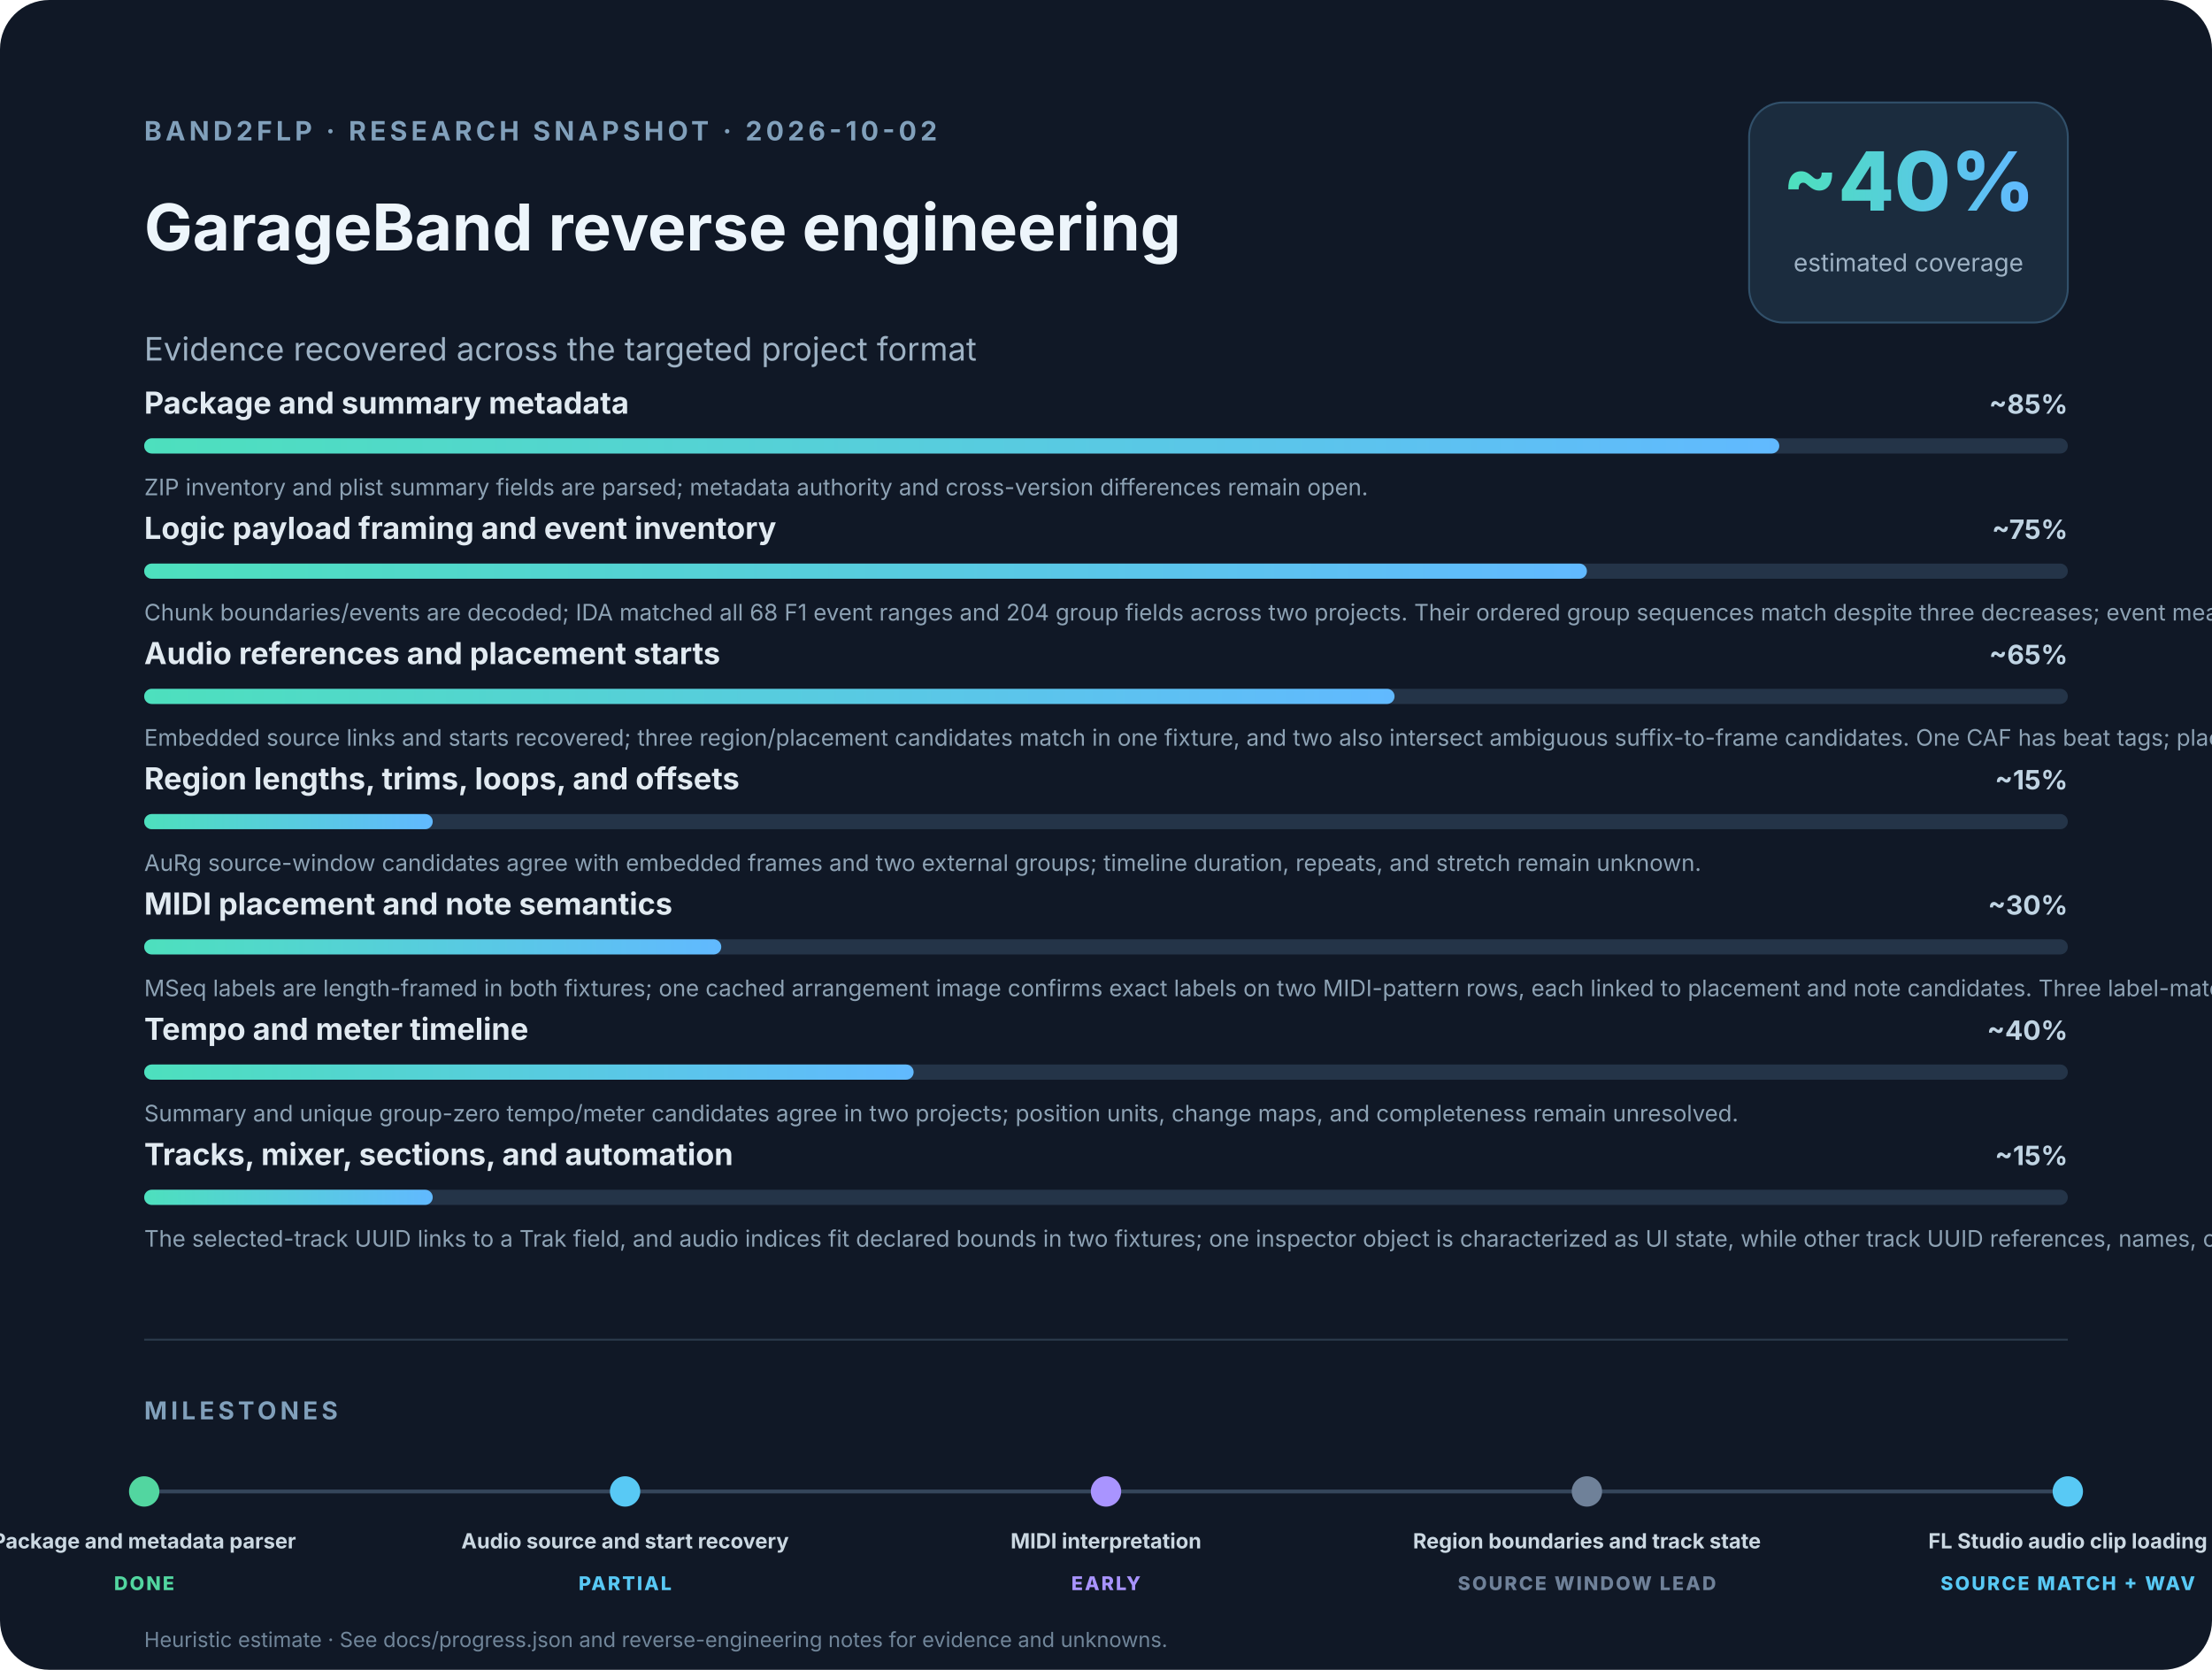
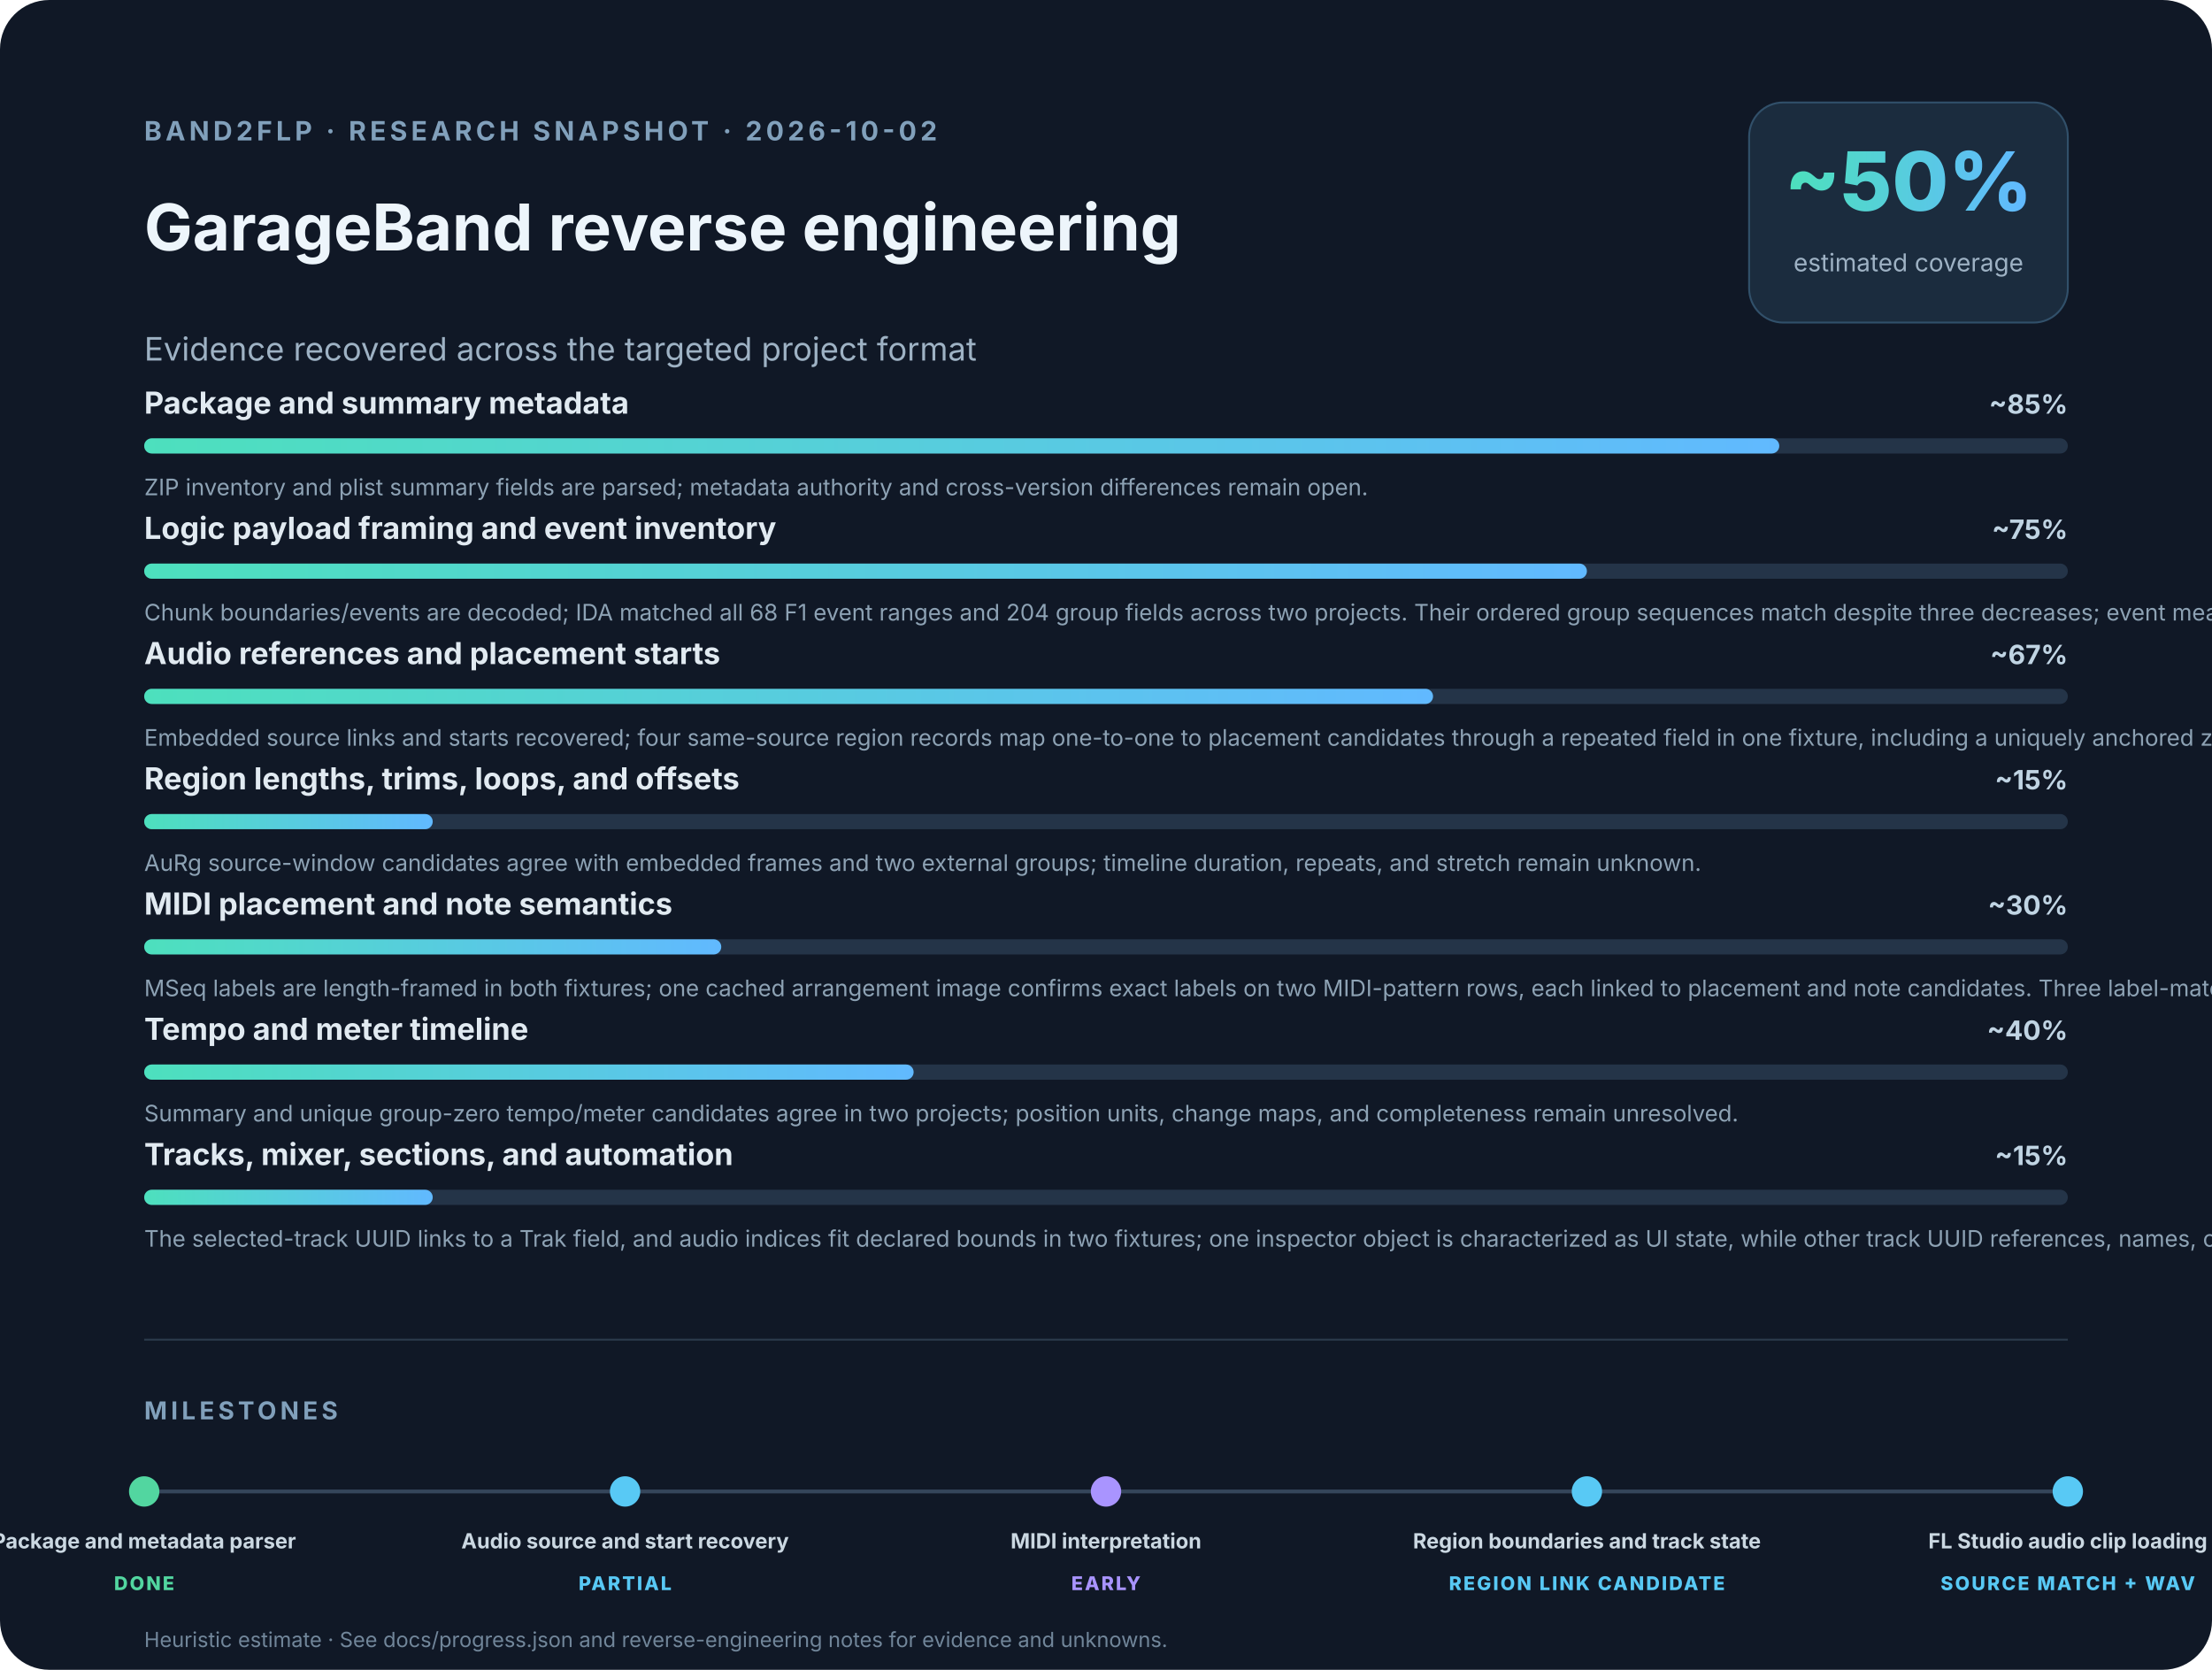
<svg xmlns="http://www.w3.org/2000/svg" viewBox="0 0 1166 880" role="img" aria-labelledby="title desc">
  <defs>
    <linearGradient id="accent" x1="0" x2="1">
      <stop offset="0" stop-color="#4de0bd" />
      <stop offset="1" stop-color="#61b9ff" />
    </linearGradient>
  </defs>
  <rect width="1166" height="880" rx="26" fill="#101826" />
  <text x="76" y="74" class="eyebrow">BAND2FLP · RESEARCH SNAPSHOT · 2026-10-02</text>
  <text x="76" y="132" class="headline">GarageBand reverse engineering</text>
  <text x="76" y="190" class="subhead">Evidence recovered across the targeted project format</text>
  <rect x="922" y="54" width="168" height="116" rx="18" fill="#1b2c3e" stroke="#31506a" />
-   <text x="1006" y="111" class="big-pct" text-anchor="middle">~40%</text>
+   <text x="1006" y="111" class="big-pct" text-anchor="middle">~50%</text>
  <text x="1006" y="143" class="small" text-anchor="middle">estimated coverage</text>
  <text x="76" y="218" class="row-title">Package and summary metadata</text>
  <text x="1090" y="218" class="row-pct" text-anchor="end">~85%</text>
  <rect x="76" y="231" width="1014" height="8" rx="4" class="bar-bg" />
  <rect x="76" y="231" width="861.9" height="8" rx="4" class="bar-fill" />
  <text x="76" y="261" class="row-note">ZIP inventory and plist summary fields are parsed; metadata authority and cross-version differences remain open.</text>
  <text x="76" y="284" class="row-title">Logic payload framing and event inventory</text>
  <text x="1090" y="284" class="row-pct" text-anchor="end">~75%</text>
  <rect x="76" y="297" width="1014" height="8" rx="4" class="bar-bg" />
  <rect x="76" y="297" width="760.5" height="8" rx="4" class="bar-fill" />
  <text x="76" y="327" class="row-note">Chunk boundaries/events are decoded; IDA matched all 68 F1 event ranges and 204 group fields across two projects. Their ordered group sequences match despite three decreases; event meanings remain unknown.</text>
  <text x="76" y="350" class="row-title">Audio references and placement starts</text>
-   <text x="1090" y="350" class="row-pct" text-anchor="end">~65%</text>
+   <text x="1090" y="350" class="row-pct" text-anchor="end">~67%</text>
  <rect x="76" y="363" width="1014" height="8" rx="4" class="bar-bg" />
-   <rect x="76" y="363" width="659.1" height="8" rx="4" class="bar-fill" />
-   <text x="76" y="393" class="row-note">Embedded source links and starts recovered; three region/placement candidates match in one fixture, and two also intersect ambiguous suffix-to-frame candidates. One CAF has beat tags; placement and loop behavior need broader validation.</text>
+   <rect x="76" y="363" width="679.4" height="8" rx="4" class="bar-fill" />
+   <text x="76" y="393" class="row-note">Embedded source links and starts recovered; four same-source region records map one-to-one to placement candidates through a repeated field in one fixture, including a uniquely anchored zero slot. Similar fields remain unset in a second fixture; duration, looping, and generalization are open.</text>
  <text x="76" y="416" class="row-title">Region lengths, trims, loops, and offsets</text>
  <text x="1090" y="416" class="row-pct" text-anchor="end">~15%</text>
  <rect x="76" y="429" width="1014" height="8" rx="4" class="bar-bg" />
  <rect x="76" y="429" width="152.1" height="8" rx="4" class="bar-fill" />
  <text x="76" y="459" class="row-note">AuRg source-window candidates agree with embedded frames and two external groups; timeline duration, repeats, and stretch remain unknown.</text>
  <text x="76" y="482" class="row-title">MIDI placement and note semantics</text>
  <text x="1090" y="482" class="row-pct" text-anchor="end">~30%</text>
  <rect x="76" y="495" width="1014" height="8" rx="4" class="bar-bg" />
  <rect x="76" y="495" width="304.2" height="8" rx="4" class="bar-fill" />
  <text x="76" y="525" class="row-note">MSeq labels are length-framed in both fixtures; one cached arrangement image confirms exact labels on two MIDI-pattern rows, each linked to placement and note candidates. Three label-matched rows have consecutive +0x14 values in visible order, but other values exceed the declared track count. Note fields and absolute track mapping remain unresolved.</text>
  <text x="76" y="548" class="row-title">Tempo and meter timeline</text>
  <text x="1090" y="548" class="row-pct" text-anchor="end">~40%</text>
  <rect x="76" y="561" width="1014" height="8" rx="4" class="bar-bg" />
  <rect x="76" y="561" width="405.6" height="8" rx="4" class="bar-fill" />
  <text x="76" y="591" class="row-note">Summary and unique group-zero tempo/meter candidates agree in two projects; position units, change maps, and completeness remain unresolved.</text>
  <text x="76" y="614" class="row-title">Tracks, mixer, sections, and automation</text>
  <text x="1090" y="614" class="row-pct" text-anchor="end">~15%</text>
  <rect x="76" y="627" width="1014" height="8" rx="4" class="bar-bg" />
  <rect x="76" y="627" width="152.1" height="8" rx="4" class="bar-fill" />
  <text x="76" y="657" class="row-note">The selected-track UUID links to a Trak field, and audio indices fit declared bounds in two fixtures; one inspector object is characterized as UI state, while other track UUID references, names, ordering, mixer state, sections, and automation remain unresolved.</text>
  <line x1="76" y1="706" x2="1090" y2="706" stroke="#2b3a4b" />
  <text x="76" y="748" class="section">MILESTONES</text>
  <line x1="76" y1="786" x2="1090" y2="786" stroke="#35465b" stroke-width="2" />
  <circle cx="76.0" cy="786" r="8" fill="#52d6a0" />
  <text x="76.0" y="816" class="milestone-name" text-anchor="middle">Package and metadata parser</text>
  <text x="76.0" y="838" class="milestone-state" text-anchor="middle" fill="#52d6a0">DONE</text>
  <circle cx="329.5" cy="786" r="8" fill="#58c9f5" />
  <text x="329.5" y="816" class="milestone-name" text-anchor="middle">Audio source and start recovery</text>
  <text x="329.5" y="838" class="milestone-state" text-anchor="middle" fill="#58c9f5">PARTIAL</text>
  <circle cx="583.0" cy="786" r="8" fill="#a994ff" />
  <text x="583.0" y="816" class="milestone-name" text-anchor="middle">MIDI interpretation</text>
  <text x="583.0" y="838" class="milestone-state" text-anchor="middle" fill="#a994ff">EARLY</text>
-   <circle cx="836.5" cy="786" r="8" fill="#6f8199" />
+   <circle cx="836.5" cy="786" r="8" fill="#58c9f5" />
  <text x="836.5" y="816" class="milestone-name" text-anchor="middle">Region boundaries and track state</text>
-   <text x="836.5" y="838" class="milestone-state" text-anchor="middle" fill="#6f8199">SOURCE WINDOW LEAD</text>
+   <text x="836.5" y="838" class="milestone-state" text-anchor="middle" fill="#58c9f5">REGION LINK CANDIDATE</text>
  <circle cx="1090.0" cy="786" r="8" fill="#58c9f5" />
  <text x="1090.0" y="816" class="milestone-name" text-anchor="middle">FL Studio audio clip loading</text>
  <text x="1090.0" y="838" class="milestone-state" text-anchor="middle" fill="#58c9f5">SOURCE MATCH + WAV</text>
  <text x="76" y="868" class="footer">Heuristic estimate · See docs/progress.json and reverse-engineering notes for evidence and unknowns.</text>
  <style>
text { font-family: Inter, Segoe UI, Arial, sans-serif; }
.eyebrow { fill:#81a0bb; font-size:14px; font-weight:700; letter-spacing:2px; }
.headline { fill:#edf5fb; font-size:34px; font-weight:700; }
.subhead { fill:#9eb2c4; font-size:17px; }
.big-pct { fill:url(#accent); font-size:43px; font-weight:800; }
.small { fill:#9eb2c4; font-size:13px; }
.row-title { fill:#e1eaf1; font-size:16px; font-weight:650; }
.row-pct { fill:#c0d4e3; font-size:14px; font-weight:700; }
.bar-bg { fill:#243448; } .bar-fill { fill:url(#accent); }
.row-note { fill:#8da2b4; font-size:12px; }
.section { fill:#81a0bb; font-size:13px; font-weight:700; letter-spacing:2px; }
.milestone-name { fill:#cbd8e2; font-size:11px; font-weight:650; }
.milestone-state { font-size:10px; font-weight:800; letter-spacing:1px; }
.footer { fill:#71869a; font-size:11px; }
</style>
</svg>
